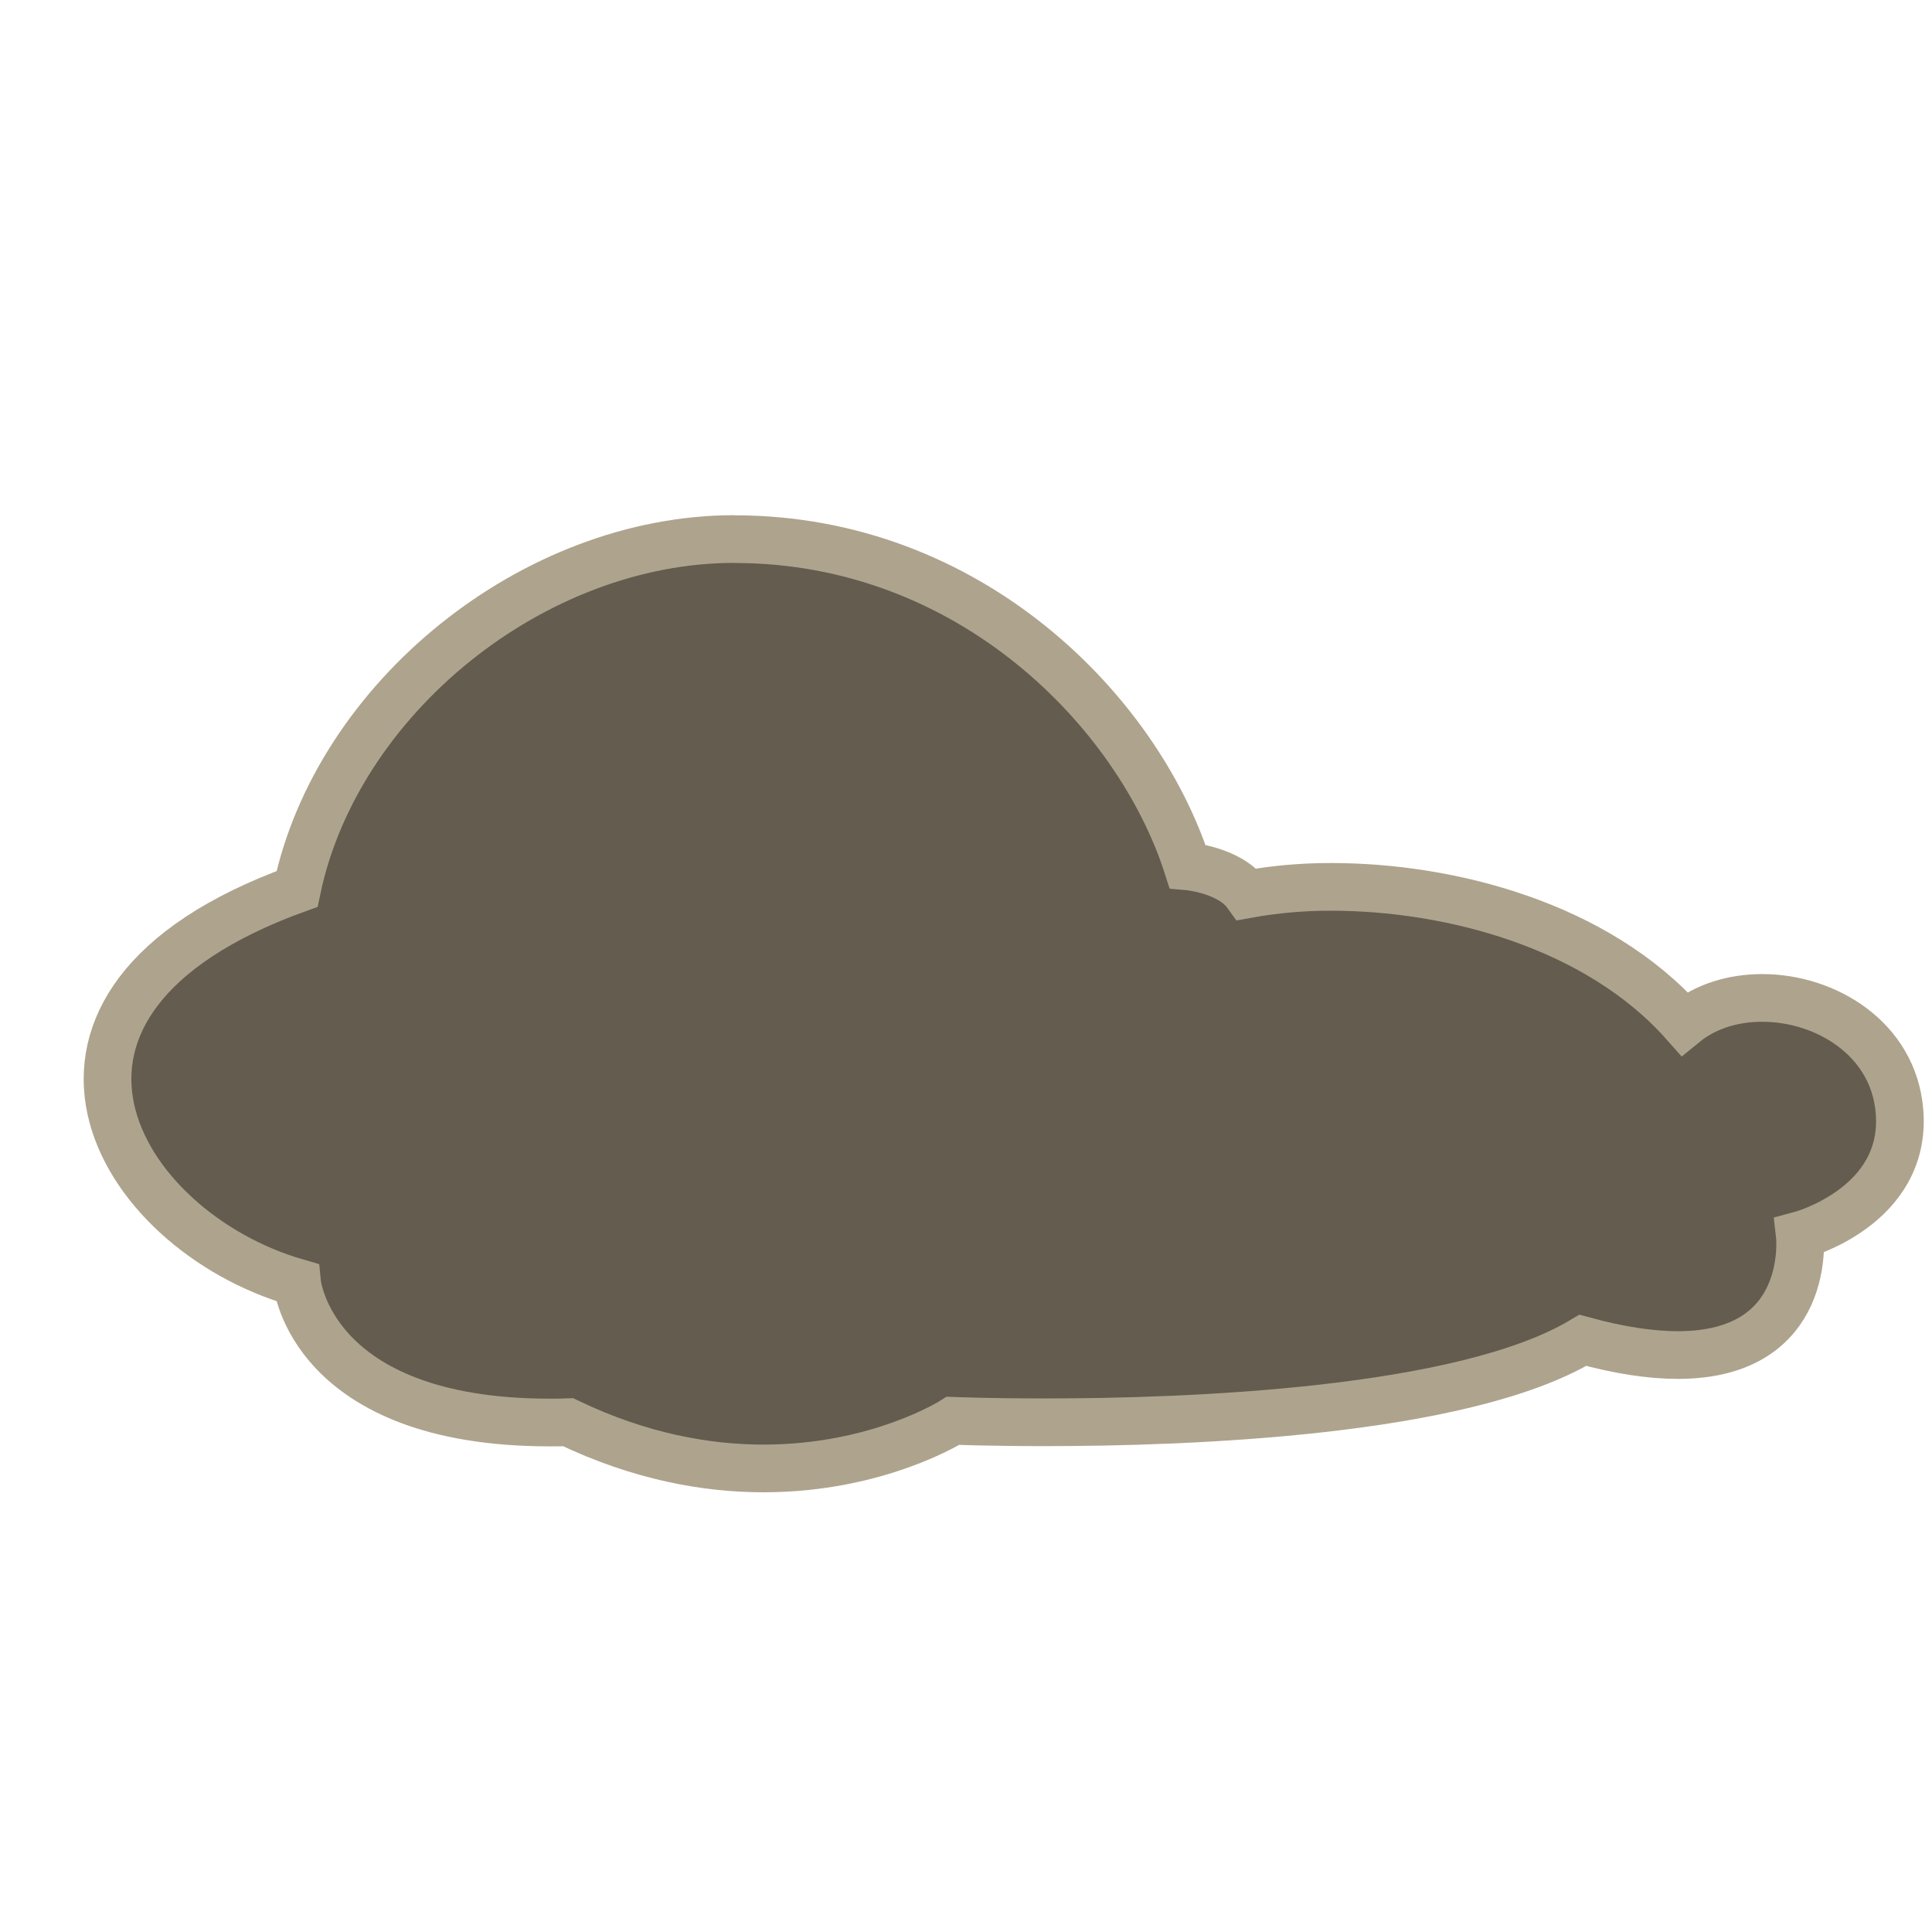
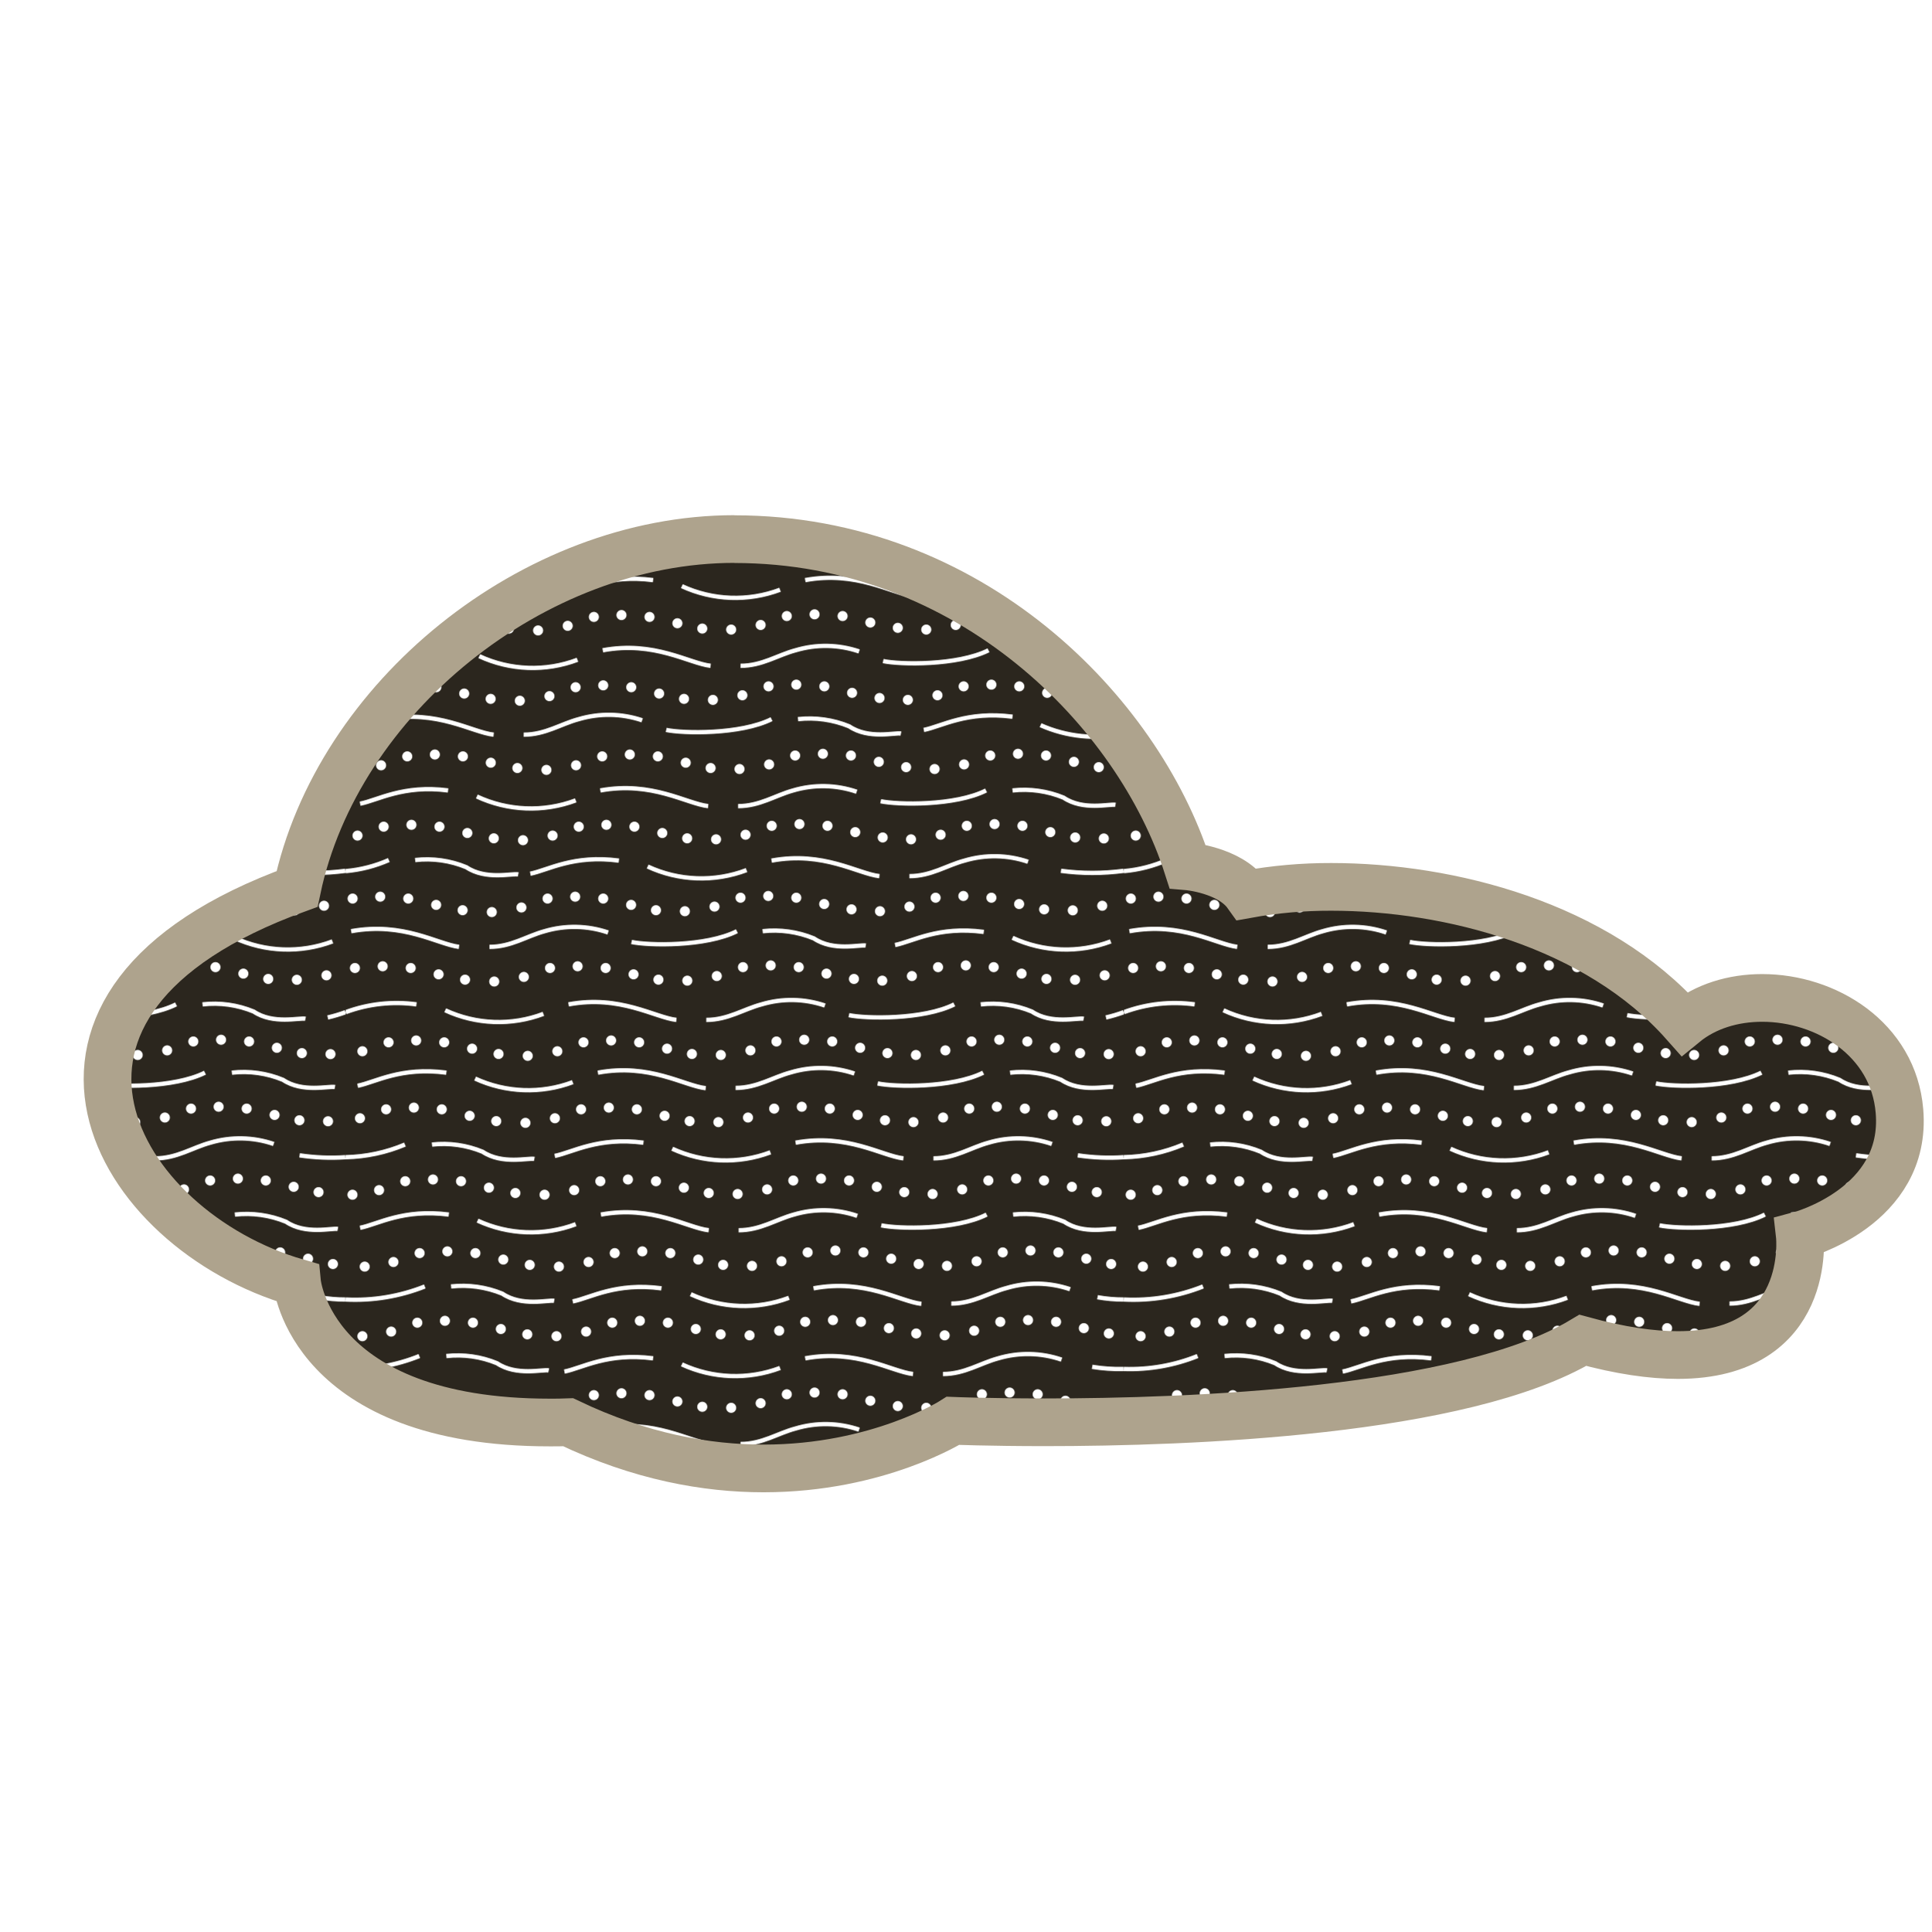
<svg xmlns="http://www.w3.org/2000/svg" width="512" height="512">
  <defs>
    <pattern id="_671" data-name="671" width="54.13" height="54.13" patternTransform="matrix(3.81 0 0 3.81 -733.32 -628.07)" patternUnits="userSpaceOnUse">
      <path fill="none" d="M0 0h54.13v54.13H0z" />
      <path class="cls-3" d="M1 4.23C2.21 4 4 2.9 7.12 3.31M9.12 3.73A8.89 8.89 0 0 0 16 4M17.71 3.31c3.58-.66 6 .92 7.5 1.09M27.29 4.4c1.5 0 2.59-.75 3.83-1.09a7.28 7.28 0 0 1 4.42.09M37.21 4.06c1.17.25 5.17.34 7.33-.75M46.38 3.31a7.24 7.24 0 0 1 3.55.5c1.36.92 3.19.42 3.61.5M3 8.15a9.51 9.51 0 0 1-3 .77M12 9.15c-.42-.09-2.25.41-3.61-.5a7.17 7.17 0 0 0-3.56-.5M38.21 14.06c1.25-.25 3-1.33 6.17-.91M46.38 13.56a8.86 8.86 0 0 0 6.83.25M21.38 42.81c-3.17-.41-4.92.67-6.17.92M30.21 43.48a8.86 8.86 0 0 1-6.83-.25M39.46 43.9c-1.5-.17-3.92-1.75-7.5-1.09M41.54 43.9c1.5 0 2.58-.75 3.84-1.09a7.25 7.25 0 0 1 4.41.09M5.12 42.65a12.61 12.61 0 0 1-5.12.9M14.12 43.65c-.41-.09-2.24.41-3.6-.5a7.17 7.17 0 0 0-3.52-.5M0 53.49a9 9 0 0 0 1-.34M10.29 53.56c-1.5-.16-3.91-1.75-7.5-1.08M20.62 52.56a7.32 7.32 0 0 0-4.41-.08c-1.25.33-2.33 1.08-3.83 1.08M29.62 52.48c-2.16 1.08-6.16 1-7.33.75M38.62 53.48c-.41-.08-2.24.42-3.6-.5a7.28 7.28 0 0 0-3.56-.5M46.38 52.31c-3.17-.41-4.92.67-6.17.92M4.92 18.19a10.19 10.19 0 0 0-4.92.54M13.75 18.85a8.82 8.82 0 0 1-6.83-.25M23 19.27c-1.5-.17-3.92-1.75-7.5-1.08M33.33 18.27a7.24 7.24 0 0 0-4.41-.08c-1.25.33-2.34 1.08-3.84 1.08M42.33 18.19c-2.16 1.08-6.16 1-7.33.75M44.17 18.19a7.17 7.17 0 0 1 3.56.5c1.35.91 3.19.41 3.6.5M7.17 32.81c-3.17-.41-4.92.67-6.17.92M9.17 33.23a8.86 8.86 0 0 0 6.83.25M17.75 32.81c3.58-.66 6 .92 7.5 1.09M27.33 33.9c1.5 0 2.59-.75 3.84-1.09a7.25 7.25 0 0 1 4.41.09M37.25 33.56c1.17.25 5.17.34 7.33-.75M46.42 32.81a7.28 7.28 0 0 1 3.56.5c1.35.92 3.19.42 3.6.5M7.29 47.69c-3.17-.42-4.91.66-6.17.91M9.29 48.1a8.82 8.82 0 0 0 6.83.25M17.88 47.69c3.58-.67 6 .91 7.5 1.08M27.46 48.77c1.5 0 2.58-.75 3.83-1.08a7.27 7.27 0 0 1 4.42.08M37.38 48.44c1.16.25 5.16.33 7.33-.75M53.71 48.69c-.42-.09-2.25.41-3.61-.5a7.17 7.17 0 0 0-3.56-.5M19 8.19c-3.16-.42-4.92.66-6.16.91M27.88 8.85A8.85 8.85 0 0 1 21 8.6M29.62 8.19c3.59-.67 6 .91 7.5 1.08M39.21 9.27c1.5 0 2.58-.75 3.83-1.08a7.27 7.27 0 0 1 4.42.08M7.88 14.19C6.38 14 4 12.44.38 13.1M10 14.19c1.5 0 2.58-.75 3.83-1.09a7.28 7.28 0 0 1 4.42.09M19.88 13.85c1.16.25 5.16.34 7.33-.75M29 13.1a7.28 7.28 0 0 1 3.56.5c1.36.92 3.19.42 3.61.5M7 22.94c-3.17-.42-4.92.66-6.17.91M15.79 23.6A8.82 8.82 0 0 1 9 23.35M17.54 22.94c3.58-.67 6 .91 7.5 1.08M27.12 24c1.5 0 2.59-.75 3.84-1.08a7.27 7.27 0 0 1 4.42.08M37 23.69c1.17.25 5.17.33 7.34-.75M46.21 22.94a7.17 7.17 0 0 1 3.56.5c1.35.91 3.19.41 3.61.5M20.71 27.81c-3.17-.41-4.92.67-6.17.92M29.54 28.48a8.87 8.87 0 0 1-6.83-.25M38.79 28.9c-1.5-.17-3.91-1.75-7.5-1.09M40.88 28.9c1.5 0 2.58-.75 3.83-1.09a7.25 7.25 0 0 1 4.41.09M15.79 38.85c1.25-.25 3-1.33 6.17-.91M24 38.35a8.82 8.82 0 0 0 6.83.25M32.54 37.94c3.58-.67 6 .91 7.5 1.08M42.12 39c1.5 0 2.59-.75 3.84-1.08a7.27 7.27 0 0 1 4.42.08M5.5 37.81a13.14 13.14 0 0 1-5.5.91M7.33 37.81a7.28 7.28 0 0 1 3.56.5c1.36.92 3.19.42 3.61.5M4.12 27.94a11.23 11.23 0 0 1-4.12.88M13.12 28.94c-.41-.09-2.24.41-3.6-.5a7.17 7.17 0 0 0-3.52-.5M49.75 8.9a16.48 16.48 0 0 0 4.37 0M51.92 43.4a11.58 11.58 0 0 0 2.2.15M48.33 52.9a9.35 9.35 0 0 0 5.79.59M52.88 19.1a10.14 10.14 0 0 0 1.24-.37M52.29 38.56a10.3 10.3 0 0 0 1.83.16M50.92 28.69a14.85 14.85 0 0 0 3.2.13" />
      <path class="cls-4" d="M.46 1.88h0M2.46 1.56h0M4.28.94h0M6.2.81h0M8.15.94h0M10.09 1.38h0M11.94 1.75h0M13.96 1.88h0M16.02 1.56h0M17.84.94h0M19.76.81h0M21.71.94h0M23.65 1.38h0M25.38 1.75h0M27.39 1.82h0M29.45 1.5h0M31.26.88h0M33.19.76h0M35.14.88h0M37.08 1.32h0M38.98 1.69h0M40.96 1.82h0M43.01 1.5h0M44.83.88h0M46.76.76h0M48.71.88h0M50.65 1.32h0M52.38 1.69h0M.82 6.45h0M2.64 5.83h0M4.57 5.7h0M6.52 5.83h0M8.46 6.27h0M10.3 6.64h0M12.33 6.77h0M14.39 6.45h0M16.21 5.83h0M18.13 5.7h0M20.08 5.83h0M22.02 6.27h0M23.75 6.64h0M25.76 6.71h0M27.81 6.39h0M29.63 5.77h0M31.56 5.65h0M33.51 5.77h0M35.44 6.21h0M37.35 6.58h0M39.32 6.71h0M41.38 6.39h0M43.2 5.77h0M45.13 5.65h0M47.07 5.77h0M49.01 6.21h0M50.74 6.58h0M52.73 6.65h0M.48 10.83h0M2.4 10.7h0M4.35 10.83h0M6.29 11.27h0M8.13 11.64h0M10.16 11.77h0M12.22 11.45h0M14.04 10.83h0M15.96 10.7h0M17.91 10.83h0M19.85 11.27h0M21.58 11.64h0M23.59 11.71h0M25.65 11.39h0M27.46 10.77h0M29.39 10.65h0M31.34 10.77h0M33.28 11.21h0M35.18 11.58h0M37.16 11.71h0M39.21 11.39h0M41.03 10.77h0M42.96 10.65h0M44.91 10.77h0M46.84 11.21h0M48.58 11.58h0M50.57 11.65h0M52.62 11.33h0M.64 15.66h0M2.57 15.54h0M4.52 15.66h0M6.46 16.1h0M8.3 16.47h0M10.33 16.6h0M12.39 16.28h0M14.21 15.66h0M16.13 15.54h0M18.08 15.66h0M20.02 16.1h0M21.75 16.47h0M23.76 16.54h0M25.81 16.22h0M27.63 15.6h0M29.56 15.48h0M31.51 15.6h0M33.44 16.05h0M35.35 16.42h0M37.32 16.54h0M39.38 16.22h0M41.2 15.6h0M43.13 15.48h0M45.07 15.6h0M47.01 16.05h0M48.74 16.42h0M50.73 16.48h0M52.79 16.17h0M1.16 21.45h0M2.98 20.83h0M4.9 20.7h0M6.85 20.83h0M8.79 21.27h0M10.63 21.64h0M12.66 21.77h0M14.72 21.45h0M16.54 20.83h0M18.46 20.7h0M20.41 20.83h0M22.35 21.27h0M24.08 21.64h0M26.09 21.71h0M28.15 21.39h0M29.96 20.77h0M31.89 20.65h0M33.84 20.77h0M35.78 21.21h0M37.68 21.58h0M39.66 21.71h0M41.71 21.39h0M43.53 20.77h0M45.46 20.65h0M47.41 20.77h0M49.34 21.21h0M51.08 21.58h0M53.07 21.65h0M.99 26.11h0M2.81 25.49h0M4.74 25.37h0M6.68 25.49h0M8.62 25.94h0M10.47 26.31h0M12.5 26.43h0M14.55 26.11h0M16.37 25.49h0M18.3 25.37h0M20.25 25.49h0M22.18 25.94h0M23.92 26.31h0M25.92 26.38h0M27.98 26.06h0M29.8 25.44h0M31.72 25.31h0M33.67 25.44h0M35.61 25.88h0M37.51 26.25h0M39.49 26.38h0M41.55 26.06h0M43.37 25.44h0M45.29 25.31h0M47.24 25.44h0M49.18 25.88h0M50.91 26.25h0M52.9 26.32h0M.47 31.43h0M2.32 31.11h0M4.14 30.49h0M6.07 30.37h0M8.02 30.49h0M9.96 30.94h0M11.8 31.31h0M13.83 31.43h0M15.89 31.11h0M17.71 30.49h0M19.63 30.37h0M21.58 30.49h0M23.52 30.94h0M25.25 31.31h0M27.26 31.38h0M29.31 31.06h0M31.13 30.44h0M33.06 30.31h0M35.01 30.44h0M36.94 30.88h0M38.85 31.25h0M40.82 31.38h0M42.88 31.06h0M44.7 30.44h0M46.63 30.31h0M48.57 30.44h0M50.51 30.88h0M52.24 31.25h0M1.32 36.43h0M3.32 36.11h0M5.14 35.49h0M7.07 35.37h0M9.02 35.49h0M10.96 35.94h0M12.8 36.31h0M14.83 36.43h0M16.89 36.11h0M18.71 35.49h0M20.63 35.37h0M22.58 35.49h0M24.52 35.94h0M26.25 36.31h0M28.26 36.38h0M30.31 36.06h0M32.13 35.44h0M34.06 35.31h0M36.01 35.44h0M37.94 35.88h0M39.85 36.25h0M41.82 36.38h0M43.88 36.06h0M45.7 35.44h0M47.63 35.31h0M49.57 35.44h0M51.51 35.88h0M53.24 36.25h0M1.16 41.27h0M3.16 40.95h0M4.98 40.33h0M6.9 40.2h0M8.85 40.33h0M10.79 40.77h0M12.63 41.14h0M14.66 41.27h0M16.72 40.95h0M18.54 40.33h0M20.46 40.2h0M22.41 40.33h0M24.35 40.77h0M26.08 41.14h0M28.09 41.21h0M30.15 40.89h0M31.96 40.27h0M33.89 40.15h0M35.84 40.27h0M37.78 40.71h0M39.68 41.08h0M41.66 41.21h0M43.71 40.89h0M45.53 40.27h0M47.46 40.15h0M49.41 40.27h0M51.34 40.71h0M53.08 41.08h0M1.88 45.99h0M3.69 45.37h0M5.62 45.24h0M7.57 45.37h0M9.51 45.81h0M11.35 46.18h0M13.38 46.31h0M15.44 45.99h0M17.26 45.37h0M19.18 45.24h0M21.13 45.37h0M23.07 45.81h0M24.8 46.18h0M26.81 46.25h0M28.86 45.93h0M30.68 45.31h0M32.61 45.19h0M34.56 45.31h0M36.49 45.76h0M38.4 46.13h0M40.38 46.25h0M42.43 45.93h0M44.25 45.31h0M46.18 45.19h0M48.13 45.31h0M50.06 45.76h0M51.79 46.13h0M53.78 46.19h0M.6 50.88h0M2.42 50.26h0M4.35 50.13h0M6.3 50.26h0M8.24 50.7h0M10.08 51.07h0M12.11 51.2h0M14.17 50.88h0M15.99 50.26h0M17.91 50.13h0M19.86 50.26h0M21.8 50.7h0M23.53 51.07h0M25.54 51.14h0M27.59 50.82h0M29.41 50.2h0M31.34 50.08h0M33.29 50.2h0M35.22 50.65h0M37.13 51.01h0M39.1 51.14h0M41.16 50.82h0M42.98 50.2h0M44.91 50.08h0M46.85 50.2h0M48.79 50.65h0M50.52 51.01h0M52.51 51.08h0" />
    </pattern>
    <filter id="luminosity-noclip" x="-.05" y="1.11" width="503.55" height="388.04" filterUnits="userSpaceOnUse" color-interpolation-filters="sRGB">
      <feFlood flood-color="#fff" result="bg" />
      <feBlend in="SourceGraphic" in2="bg" />
    </filter>
    <style>
      .cls-3,.cls-4{fill:none;stroke:#000}.cls-3{stroke-width:.3px}.cls-4{stroke-linecap:round;stroke-width:.7px}
    </style>
    <mask id="mask" x="-.05" y="1.11" width="503.55" height="388.04" maskUnits="userSpaceOnUse">
      <path id="Cloud_6" data-name="Cloud 6" d="M194.63 142.85c-53.32 0-105.25 42.19-115.91 92.73-83.43 30.24-48.22 90.41 0 104.31 0 0 3.53 37.09 67 37.09 1.58 0 3.19 0 4.85-.07 19.14 9.17 36.76 12.24 51.78 12.24 30.46 0 50.22-12.62 50.22-12.62s9.55.39 24.27.39c38.1 0 110.86-2.65 142.63-21.72 10 2.74 18.31 3.9 25.17 3.9 35.92 0 32.32-31.73 32.32-31.73s28.54-7.54 26.42-32.91c-1.59-19.17-19.5-30-36.38-30-7.62 0-15 2.19-20.63 6.8-23.2-26.17-62.25-36.23-93.59-36.23a123.33 123.33 0 0 0-22.31 1.97c-4.64-6.49-15.77-7.42-15.77-7.42-13.07-40.75-57.41-86.7-120.07-86.7" fill="url(#_671)" filter="url(#luminosity-noclip)" />
    </mask>
  </defs>
  <g id="Cloud_6-2" data-name="Cloud 6">
    <g id="Cloud_6-3" data-name="Cloud 6">
      <g mask="url(#mask)">
        <path id="Cloud_6-4" data-name="Cloud 6" d="M194.63 142.85c-53.32 0-105.25 42.19-115.91 92.73-83.43 30.24-48.22 90.41 0 104.31 0 0 3.53 37.09 67 37.09 1.58 0 3.19 0 4.85-.07 19.14 9.17 36.76 12.24 51.78 12.24 30.46 0 50.22-12.62 50.22-12.62s9.55.39 24.27.39c38.1 0 110.86-2.65 142.63-21.72 10 2.74 18.31 3.9 25.17 3.9 35.92 0 32.32-31.73 32.32-31.73s28.54-7.54 26.42-32.91c-1.59-19.17-19.5-30-36.38-30-7.62 0-15 2.19-20.63 6.8-23.2-26.17-62.25-36.23-93.59-36.23a123.33 123.33 0 0 0-22.31 1.97c-4.64-6.49-15.77-7.42-15.77-7.42-13.07-40.75-57.41-86.7-120.07-86.7" fill="#2b261e" />
      </g>
-       <path id="Cloud_6-5" data-name="Cloud 6" d="M194.63 142.85c-53.32 0-105.25 42.19-115.91 92.73-83.43 30.24-48.22 90.41 0 104.31 0 0 3.53 37.09 67 37.09 1.58 0 3.19 0 4.85-.07 19.14 9.17 36.76 12.24 51.78 12.24 30.46 0 50.22-12.62 50.22-12.62s9.55.39 24.27.39c38.1 0 110.86-2.65 142.63-21.72 10 2.74 18.31 3.9 25.17 3.9 35.92 0 32.32-31.73 32.32-31.73s28.54-7.54 26.42-32.91c-1.59-19.17-19.5-30-36.38-30-7.62 0-15 2.19-20.63 6.8-23.2-26.17-62.25-36.23-93.59-36.23a123.33 123.33 0 0 0-22.31 1.97c-4.64-6.49-15.77-7.42-15.77-7.42-13.07-40.75-57.41-86.7-120.07-86.7" fill="#635c4f" stroke="#aea38d" stroke-miterlimit="10" stroke-width="12.64" />
+       <path id="Cloud_6-5" data-name="Cloud 6" d="M194.63 142.85c-53.32 0-105.25 42.19-115.91 92.73-83.43 30.24-48.22 90.41 0 104.31 0 0 3.53 37.09 67 37.09 1.58 0 3.19 0 4.85-.07 19.14 9.17 36.76 12.24 51.78 12.24 30.46 0 50.22-12.62 50.22-12.62s9.55.39 24.27.39c38.1 0 110.86-2.65 142.63-21.72 10 2.74 18.31 3.9 25.17 3.9 35.92 0 32.32-31.73 32.32-31.73s28.54-7.54 26.42-32.91c-1.59-19.17-19.5-30-36.38-30-7.62 0-15 2.19-20.63 6.8-23.2-26.17-62.25-36.23-93.59-36.23a123.33 123.33 0 0 0-22.31 1.97c-4.64-6.49-15.77-7.42-15.77-7.42-13.07-40.75-57.41-86.7-120.07-86.7" stroke="#aea38d" stroke-miterlimit="10" stroke-width="12.64" fill="none" />
    </g>
  </g>
</svg>
